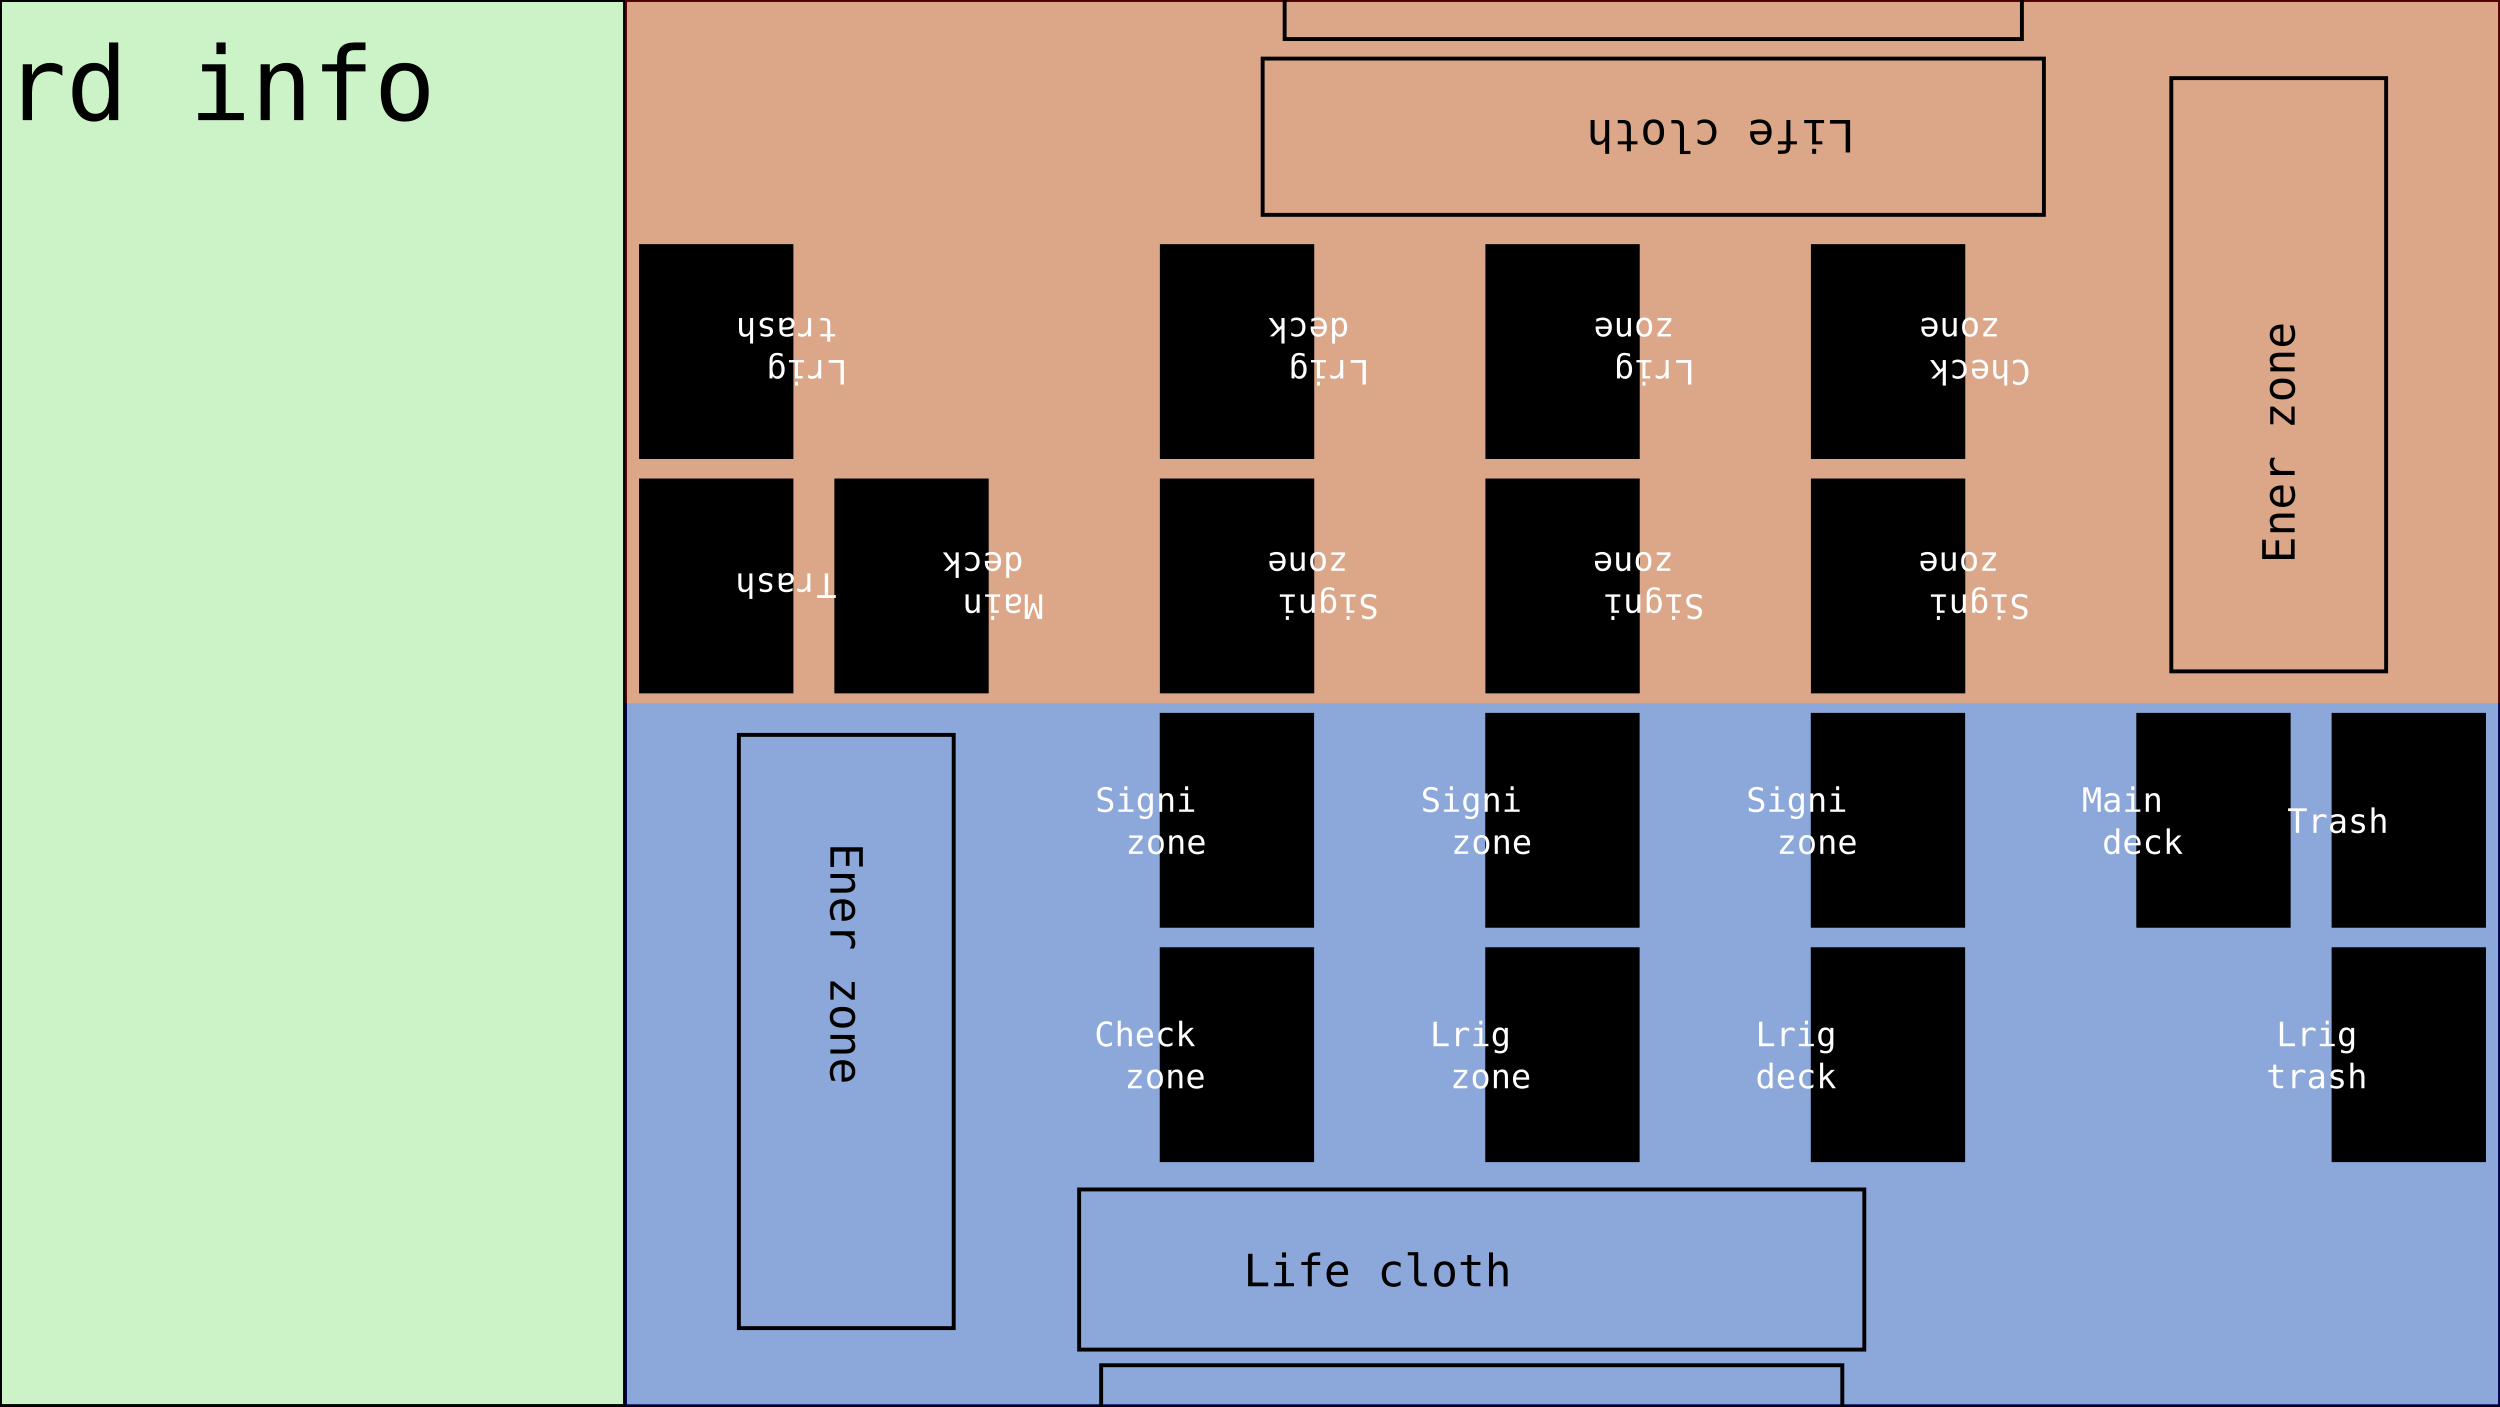
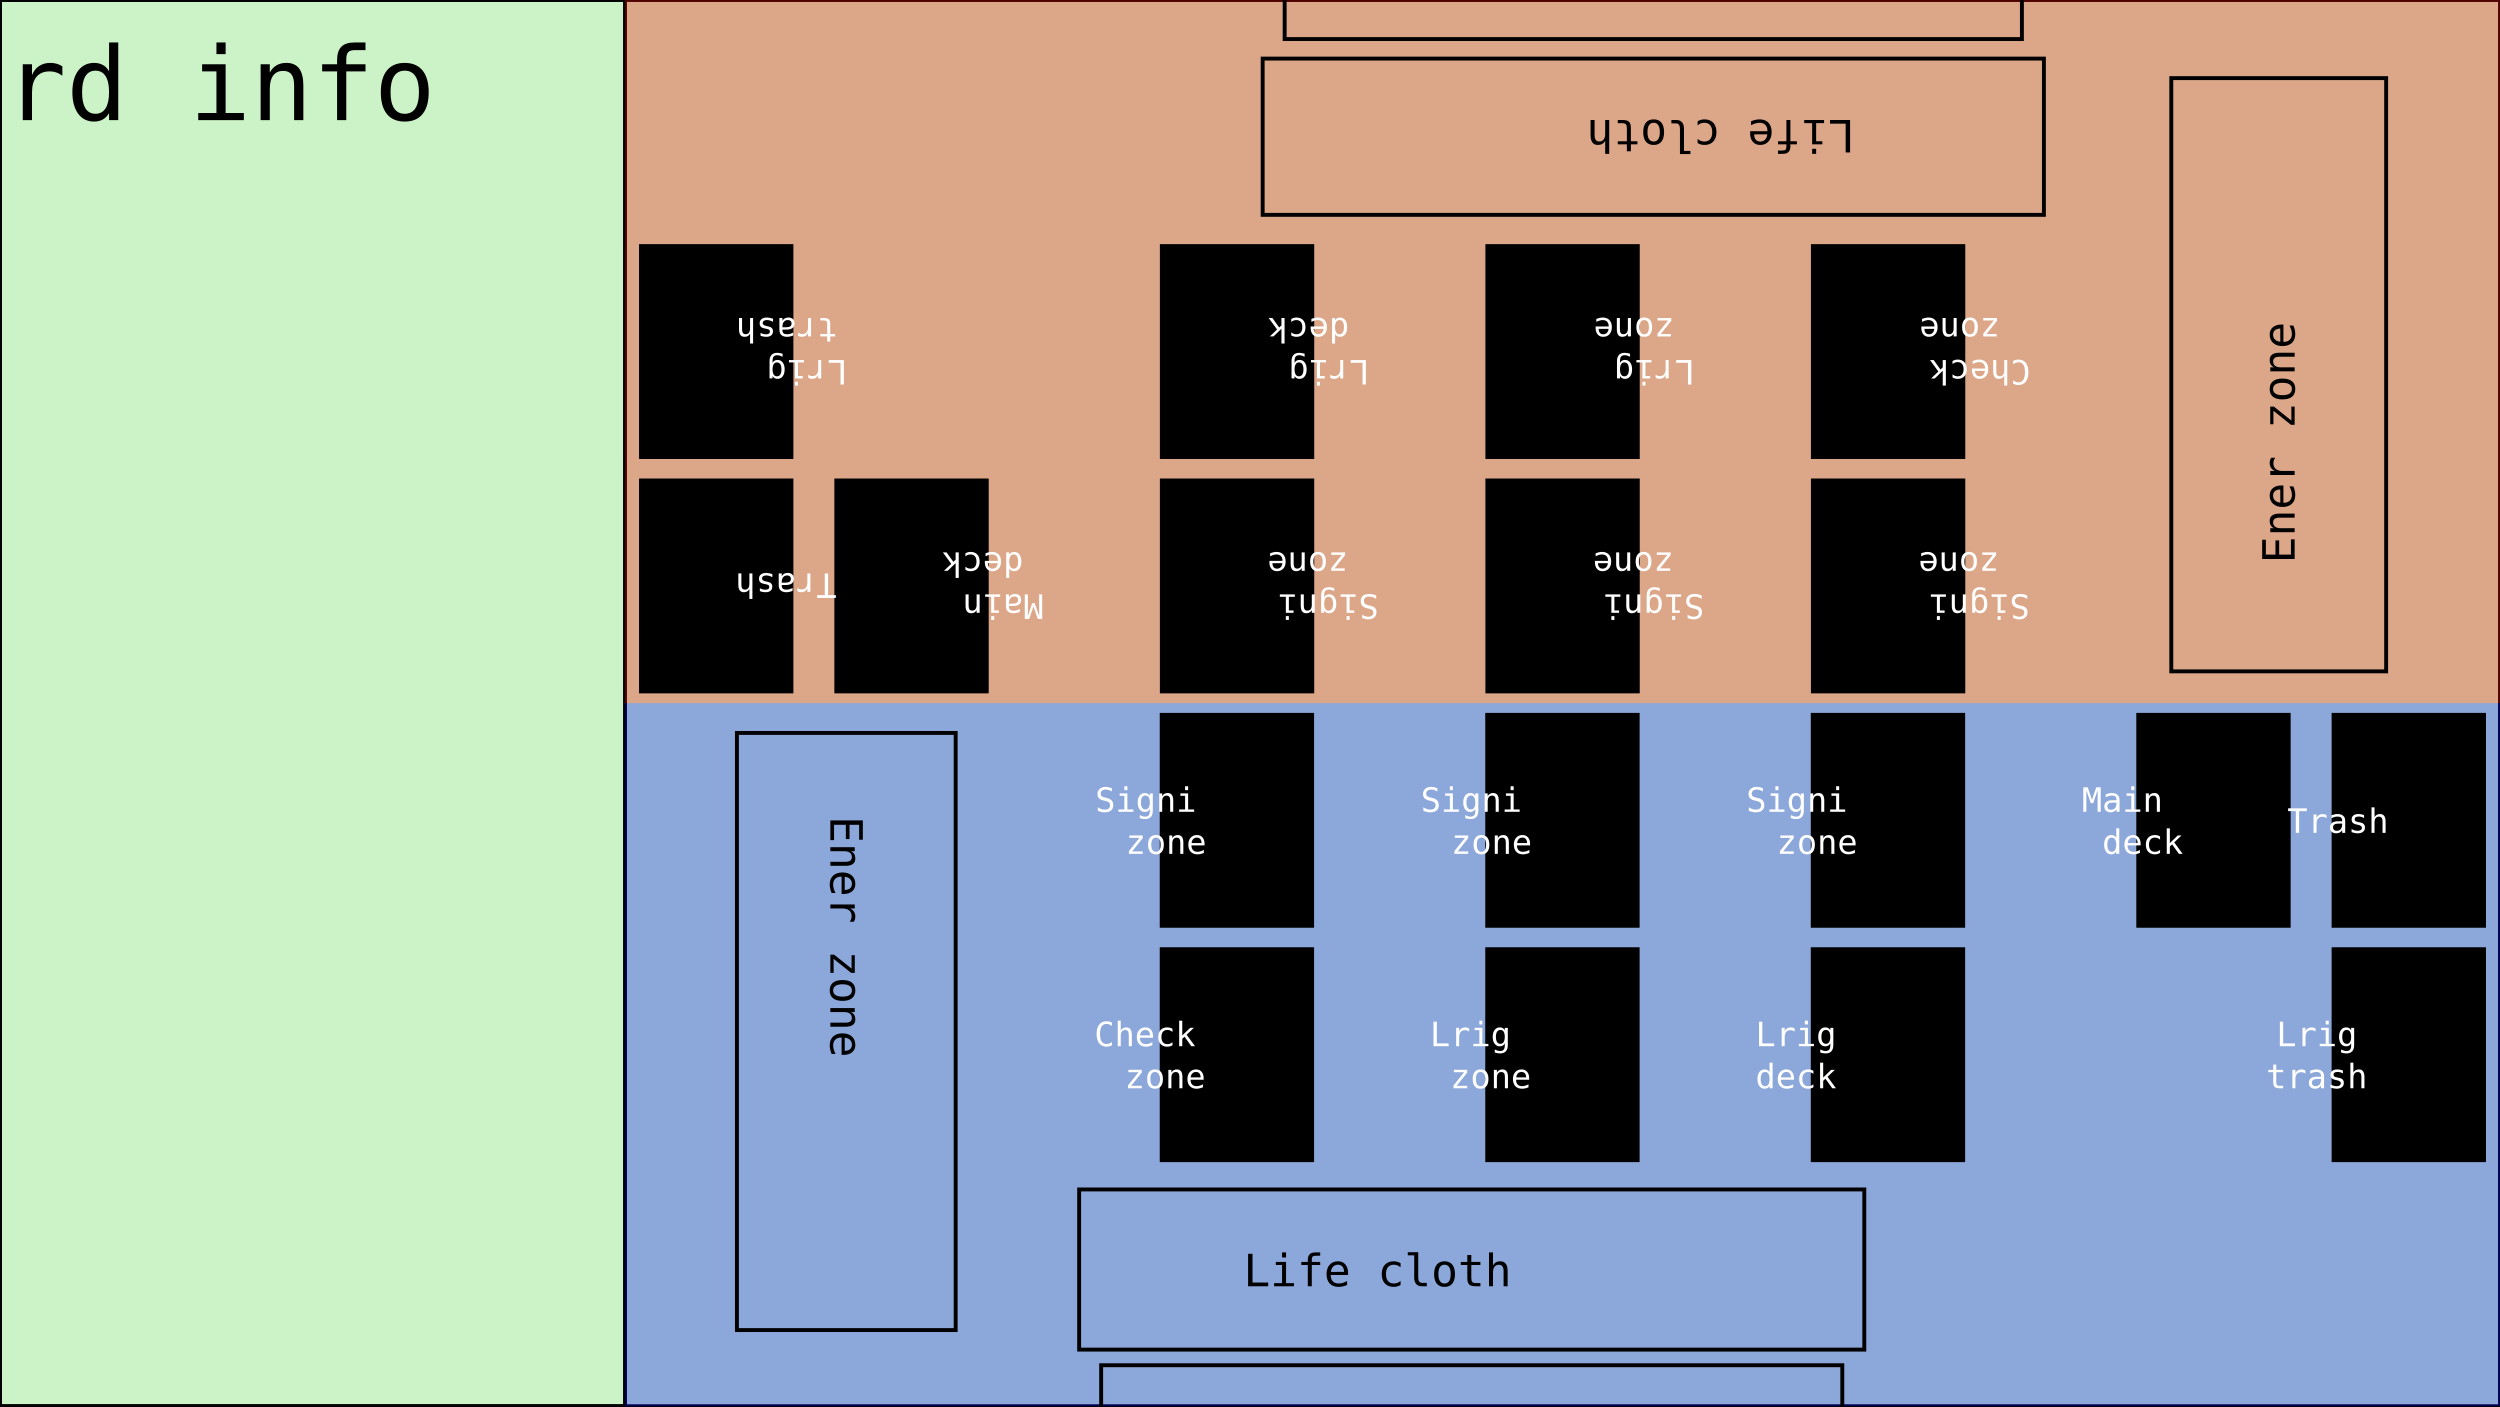
<svg xmlns="http://www.w3.org/2000/svg" width="1280" height="720" viewBox="0 0 1280 720" id="svg2" version="1.1">
  <defs id="defs4" />
  <g id="layer1" transform="translate(0,-332.3625)">
    <path style="opacity:1;fill:#1dff03;fill-opacity:0.172;stroke:#000000;stroke-width:2;stroke-miterlimit:4;stroke-dasharray:none;stroke-dashoffset:0;stroke-opacity:1" d="m 0,1052.362 1280,0 0,-720 -1280,0 z" id="rect4133" />
    <rect style="opacity:1;fill:none;fill-opacity:1;stroke:#000000;stroke-width:2;stroke-miterlimit:4;stroke-dasharray:none;stroke-dashoffset:0;stroke-opacity:1" id="rect3355" width="320" height="720" x="0" y="332.362">
      </rect>
    <text xml:space="preserve" style="font-style:normal;font-variant:normal;font-weight:normal;font-stretch:normal;font-size:52.339px;font-family:'Bitstream Vera Sans Mono';-inkscape-font-specification:'Bitstream Vera Sans Mono';text-align:center;text-anchor:middle;opacity:1;fill:#000000;fill-opacity:1;stroke:none;stroke-width:2;stroke-miterlimit:4;stroke-dasharray:none;stroke-dashoffset:0;stroke-opacity:1" x="159.962" y="393.876" id="text3460">
      <tspan id="tspan3462" x="159.962" y="393.876">Card info</tspan>
    </text>
    <rect style="opacity:1;fill:#0000ff;fill-opacity:0.313;stroke:none;stroke-width:2;stroke-miterlimit:4;stroke-dasharray:none;stroke-dashoffset:0;stroke-opacity:1" id="rect5684" width="960.003" height="360" x="320.001" y="692.362" />
-     <path style="opacity:1;fill:none;fill-opacity:1;stroke:#000000;stroke-width:2;stroke-miterlimit:4;stroke-dasharray:none;stroke-dashoffset:0;stroke-opacity:1" d="m 488.3,708.626 0,303.736 -110,0 0,-303.736 z" id="rect3367">
-       </path>
-     <text id="text3464" y="-425.149" x="860.066" style="font-style:normal;font-variant:normal;font-weight:normal;font-stretch:normal;font-size:22.805px;font-family:'Bitstream Vera Sans Mono';-inkscape-font-specification:'Bitstream Vera Sans Mono';text-align:center;text-anchor:middle;opacity:1;fill:#000000;fill-opacity:1;stroke:none;stroke-width:2;stroke-miterlimit:4;stroke-dasharray:none;stroke-dashoffset:0;stroke-opacity:1" xml:space="preserve" transform="matrix(0,1,-1,0,0,0)">
-       <tspan y="-425.149" x="860.066" id="tspan3466">Ener zone</tspan>
-     </text>
    <g id="g3534">
-       <rect y="941.362" x="552.524" height="82" width="402" id="rect3532" style="opacity:1;fill:none;fill-opacity:1;stroke:#000000;stroke-width:2;stroke-miterlimit:4;stroke-dasharray:none;stroke-dashoffset:0;stroke-opacity:1.0" />
+       <rect y="941.362" x="552.524" height="82" width="402" id="rect3532" style="opacity:1;fill:none;fill-opacity:1;stroke:#000000;stroke-width:2;stroke-miterlimit:4;stroke-dasharray:none;stroke-dashoffset:0;stroke-opacity:1" />
      <text id="text3468" y="990.926" x="753.335" style="font-style:normal;font-variant:normal;font-weight:normal;font-stretch:normal;font-size:22.805px;font-family:'Bitstream Vera Sans Mono';-inkscape-font-specification:'Bitstream Vera Sans Mono';text-align:center;text-anchor:middle;opacity:1;fill:#000000;fill-opacity:1;stroke:none;stroke-width:2;stroke-miterlimit:4;stroke-dasharray:none;stroke-dashoffset:0;stroke-opacity:1" xml:space="preserve">
        <tspan id="tspan3472" y="990.926" x="753.335">Life cloth</tspan>
      </text>
    </g>
    <g id="g3525">
-       <rect y="1031.362" x="563.789" height="82" width="379.471" id="rect3523" style="opacity:1;fill:none;fill-opacity:0.313;stroke:#000000;stroke-width:2;stroke-miterlimit:4;stroke-dasharray:none;stroke-dashoffset:0;stroke-opacity:1.0" />
+       <rect y="1031.362" x="563.789" height="82" width="379.471" id="rect3523" style="opacity:1;fill:none;fill-opacity:0.313;stroke:#000000;stroke-width:2;stroke-miterlimit:4;stroke-dasharray:none;stroke-dashoffset:0;stroke-opacity:1" />
      <text xml:space="preserve" style="font-style:normal;font-variant:normal;font-weight:normal;font-stretch:normal;font-size:22.805px;font-family:'Bitstream Vera Sans Mono';-inkscape-font-specification:'Bitstream Vera Sans Mono';text-align:center;text-anchor:middle;opacity:1;fill:#000000;fill-opacity:1;stroke:none;stroke-width:2;stroke-miterlimit:4;stroke-dasharray:none;stroke-dashoffset:0;stroke-opacity:1" x="753.819" y="1080.864" id="text3476">
        <tspan x="753.819" y="1080.864" id="tspan3478">Hand</tspan>
      </text>
    </g>
    <g id="g5101" transform="translate(73.789,0)">
      <rect y="697.362" x="520" height="110" width="79.023" id="rect3932" style="opacity:1;fill:#000000;fill-opacity:1;stroke:none;stroke-width:2;stroke-miterlimit:4;stroke-dasharray:none;stroke-dashoffset:0;stroke-opacity:1" />
      <text id="text3934" y="748.021" x="559.515" style="font-style:normal;font-variant:normal;font-weight:normal;font-stretch:normal;font-size:17.216px;font-family:'Bitstream Vera Sans Mono';-inkscape-font-specification:'Bitstream Vera Sans Mono';text-align:center;text-anchor:middle;opacity:1;fill:#ffffff;fill-opacity:1;stroke:none;stroke-width:2;stroke-miterlimit:4;stroke-dasharray:none;stroke-dashoffset:0;stroke-opacity:1" xml:space="preserve">
        <tspan id="tspan3936" y="748.021" x="559.515">Signi</tspan>
        <tspan id="tspan3938" y="769.541" x="559.515">zone</tspan>
      </text>
    </g>
    <g id="g5126" transform="translate(73.789,0)">
      <rect style="opacity:1;fill:#000000;fill-opacity:1;stroke:none;stroke-width:2;stroke-miterlimit:4;stroke-dasharray:none;stroke-dashoffset:0;stroke-opacity:1" id="rect3983" width="79.023" height="110" x="520" y="817.362" />
      <text id="text3921" y="868.021" x="559.053" style="font-style:normal;font-variant:normal;font-weight:normal;font-stretch:normal;font-size:17.216px;font-family:'Bitstream Vera Sans Mono';-inkscape-font-specification:'Bitstream Vera Sans Mono';text-align:center;text-anchor:middle;opacity:1;fill:#ffffff;fill-opacity:1;stroke:none;stroke-width:2;stroke-miterlimit:4;stroke-dasharray:none;stroke-dashoffset:0;stroke-opacity:1" xml:space="preserve">
        <tspan id="tspan3925" y="868.021" x="559.053">Check</tspan>
        <tspan id="tspan3965" y="889.541" x="559.053">zone</tspan>
      </text>
    </g>
    <rect y="-692.362" x="-1280.004" height="360" width="960.003" id="rect6853" style="opacity:1;fill:#ff0000;fill-opacity:0.313;stroke:none;stroke-width:2;stroke-miterlimit:4;stroke-dasharray:none;stroke-dashoffset:0;stroke-opacity:1" transform="scale(-1,-1)" />
    <path id="path6855" d="m 1111.705,676.098 0,-303.736 110,0 0,303.736 z" style="opacity:1;fill:none;fill-opacity:1;stroke:#000000;stroke-width:2;stroke-miterlimit:4;stroke-dasharray:none;stroke-dashoffset:0;stroke-opacity:1" />
    <path id="path6857" d="m 1046.481,362.362 0,80 -400,0 0,-80 z" style="opacity:1;fill:none;fill-opacity:1;stroke:#000000;stroke-width:2;stroke-miterlimit:4;stroke-dasharray:none;stroke-dashoffset:0;stroke-opacity:1" />
    <path id="path6859" d="m 1035.216,352.363 -377.471,-1e-4 0,-80 377.471,0 z" style="opacity:1;fill:none;fill-opacity:1;stroke:#000000;stroke-width:2;stroke-miterlimit:4;stroke-dasharray:none;stroke-dashoffset:0;stroke-opacity:1" />
    <text transform="matrix(0,-1,1,0,0,0)" xml:space="preserve" style="font-style:normal;font-variant:normal;font-weight:normal;font-stretch:normal;font-size:22.805px;font-family:'Bitstream Vera Sans Mono';-inkscape-font-specification:'Bitstream Vera Sans Mono';text-align:center;text-anchor:middle;opacity:1;fill:#000000;fill-opacity:1;stroke:none;stroke-width:2;stroke-miterlimit:4;stroke-dasharray:none;stroke-dashoffset:0;stroke-opacity:1" x="-524.659" y="1174.856" id="text6861">
      <tspan id="tspan6863" x="-524.659" y="1174.856">Ener zone</tspan>
    </text>
    <text id="text6865" y="-393.799" x="-846.67" style="font-style:normal;font-variant:normal;font-weight:normal;font-stretch:normal;font-size:22.805px;font-family:'Bitstream Vera Sans Mono';-inkscape-font-specification:'Bitstream Vera Sans Mono';text-align:center;text-anchor:middle;opacity:1;fill:#000000;fill-opacity:1;stroke:none;stroke-width:2;stroke-miterlimit:4;stroke-dasharray:none;stroke-dashoffset:0;stroke-opacity:1" xml:space="preserve" transform="scale(-1,-1)">
      <tspan id="tspan6867" y="-393.799" x="-846.67">Life cloth</tspan>
    </text>
    <text xml:space="preserve" style="font-style:normal;font-variant:normal;font-weight:normal;font-stretch:normal;font-size:22.805px;font-family:'Bitstream Vera Sans Mono';-inkscape-font-specification:'Bitstream Vera Sans Mono';text-align:center;text-anchor:middle;opacity:1;fill:#000000;fill-opacity:1;stroke:none;stroke-width:2;stroke-miterlimit:4;stroke-dasharray:none;stroke-dashoffset:0;stroke-opacity:1" x="-846.186" y="-303.861" id="text6869" transform="scale(-1,-1)">
      <tspan x="-846.186" y="-303.861" id="tspan6871">Hand</tspan>
    </text>
    <g transform="matrix(-1,0,0,-1,1526.216,1384.725)" id="g6873">
      <rect style="opacity:1;fill:#000000;fill-opacity:1;stroke:none;stroke-width:2;stroke-miterlimit:4;stroke-dasharray:none;stroke-dashoffset:0;stroke-opacity:1" id="rect6875" width="79.023" height="110" x="520" y="697.362" />
      <text xml:space="preserve" style="font-style:normal;font-variant:normal;font-weight:normal;font-stretch:normal;font-size:17.216px;font-family:'Bitstream Vera Sans Mono';-inkscape-font-specification:'Bitstream Vera Sans Mono';text-align:center;text-anchor:middle;opacity:1;fill:#ffffff;fill-opacity:1;stroke:none;stroke-width:2;stroke-miterlimit:4;stroke-dasharray:none;stroke-dashoffset:0;stroke-opacity:1" x="559.515" y="748.021" id="text6877">
        <tspan x="559.515" y="748.021" id="tspan6879">Signi</tspan>
        <tspan x="559.515" y="769.541" id="tspan6881">zone</tspan>
      </text>
    </g>
    <g transform="matrix(-1,0,0,-1,1519.549,1384.725)" id="g6883">
      <g id="g6885" transform="translate(149.0005,0)">
        <path style="opacity:1;fill:#000000;fill-opacity:1;stroke:none;stroke-width:2;stroke-miterlimit:4;stroke-dasharray:none;stroke-dashoffset:0;stroke-opacity:1" d="m 531,697.362 79.023,0 0,110 -79.023,0 z" id="path6887" />
      </g>
      <text id="text6889" y="748.021" x="719.515" style="font-style:normal;font-variant:normal;font-weight:normal;font-stretch:normal;font-size:17.216px;font-family:'Bitstream Vera Sans Mono';-inkscape-font-specification:'Bitstream Vera Sans Mono';text-align:center;text-anchor:middle;opacity:1;fill:#ffffff;fill-opacity:1;stroke:none;stroke-width:2;stroke-miterlimit:4;stroke-dasharray:none;stroke-dashoffset:0;stroke-opacity:1" xml:space="preserve">
        <tspan id="tspan6891" y="748.021" x="719.515">Signi</tspan>
        <tspan id="tspan6893" y="769.541" x="719.515">zone</tspan>
      </text>
    </g>
    <g transform="matrix(-1,0,0,-1,1512.883,1384.725)" id="g6895">
      <path id="path6897" d="m 840,697.362 79.023,0 0,110 -79.023,0 z" style="opacity:1;fill:#000000;fill-opacity:1;stroke:none;stroke-width:2;stroke-miterlimit:4;stroke-dasharray:none;stroke-dashoffset:0;stroke-opacity:1" />
      <text xml:space="preserve" style="font-style:normal;font-variant:normal;font-weight:normal;font-stretch:normal;font-size:17.216px;font-family:'Bitstream Vera Sans Mono';-inkscape-font-specification:'Bitstream Vera Sans Mono';text-align:center;text-anchor:middle;opacity:1;fill:#ffffff;fill-opacity:1;stroke:none;stroke-width:2;stroke-miterlimit:4;stroke-dasharray:none;stroke-dashoffset:0;stroke-opacity:1" x="879.515" y="748.021" id="text6899">
        <tspan x="879.515" y="748.021" id="tspan6901">Signi</tspan>
        <tspan x="879.515" y="769.541" id="tspan6903">zone</tspan>
      </text>
    </g>
    <g transform="matrix(-1,0,0,-1,1506.216,1384.725)" id="g6905">
      <path id="path6907" d="m 1000,697.362 79.023,0 0,110 -79.023,0 z" style="opacity:1;fill:#000000;fill-opacity:1;stroke:none;stroke-width:2;stroke-miterlimit:4;stroke-dasharray:none;stroke-dashoffset:0;stroke-opacity:1" />
      <text id="text6909" y="748.021" x="1039.276" style="font-style:normal;font-variant:normal;font-weight:normal;font-stretch:normal;font-size:17.216px;font-family:'Bitstream Vera Sans Mono';-inkscape-font-specification:'Bitstream Vera Sans Mono';text-align:center;text-anchor:middle;opacity:1;fill:#ffffff;fill-opacity:1;stroke:none;stroke-width:2;stroke-miterlimit:4;stroke-dasharray:none;stroke-dashoffset:0;stroke-opacity:1" xml:space="preserve">
        <tspan id="tspan6911" y="748.021" x="1039.276">Main</tspan>
        <tspan y="769.541" x="1039.276" id="tspan6913">deck</tspan>
      </text>
    </g>
    <g transform="matrix(-1,0,0,-1,1526.216,1384.725)" id="g6915">
      <rect y="817.362" x="520" height="110" width="79.023" id="rect6917" style="opacity:1;fill:#000000;fill-opacity:1;stroke:none;stroke-width:2;stroke-miterlimit:4;stroke-dasharray:none;stroke-dashoffset:0;stroke-opacity:1" />
      <text xml:space="preserve" style="font-style:normal;font-variant:normal;font-weight:normal;font-stretch:normal;font-size:17.216px;font-family:'Bitstream Vera Sans Mono';-inkscape-font-specification:'Bitstream Vera Sans Mono';text-align:center;text-anchor:middle;opacity:1;fill:#ffffff;fill-opacity:1;stroke:none;stroke-width:2;stroke-miterlimit:4;stroke-dasharray:none;stroke-dashoffset:0;stroke-opacity:1" x="559.053" y="868.021" id="text6919">
        <tspan x="559.053" y="868.021" id="tspan6921">Check</tspan>
        <tspan x="559.053" y="889.541" id="tspan6923">zone</tspan>
      </text>
    </g>
    <g transform="matrix(-1,0,0,-1,1519.549,1384.725)" id="g6925">
      <g transform="translate(149.0005,120)" id="g6927">
        <path style="opacity:1;fill:#000000;fill-opacity:1;stroke:none;stroke-width:2;stroke-miterlimit:4;stroke-dasharray:none;stroke-dashoffset:0;stroke-opacity:1" d="m 531,697.362 79.023,0 0,110 -79.023,0 z" id="path6929" />
        <g style="font-style:normal;font-variant:normal;font-weight:normal;font-stretch:normal;font-size:17.216px;font-family:'Bitstream Vera Sans Mono';-inkscape-font-specification:'Bitstream Vera Sans Mono';text-align:center;text-anchor:middle;opacity:1;fill:#ffffff;fill-opacity:1;stroke:none;stroke-width:2;stroke-miterlimit:4;stroke-dasharray:none;stroke-dashoffset:0;stroke-opacity:1" id="g6931" />
      </g>
      <text id="text6933" y="868.021" x="719.162" style="font-style:normal;font-variant:normal;font-weight:normal;font-stretch:normal;font-size:17.216px;font-family:'Bitstream Vera Sans Mono';-inkscape-font-specification:'Bitstream Vera Sans Mono';text-align:center;text-anchor:middle;opacity:1;fill:#ffffff;fill-opacity:1;stroke:none;stroke-width:2;stroke-miterlimit:4;stroke-dasharray:none;stroke-dashoffset:0;stroke-opacity:1" xml:space="preserve">
        <tspan id="tspan6935" y="868.021" x="719.162">Lrig</tspan>
        <tspan y="889.541" x="719.162" id="tspan6937">zone</tspan>
      </text>
    </g>
    <g transform="matrix(-1,0,0,-1,1512.883,1384.725)" id="g6939">
      <path id="path6941" d="m 840,817.362 79.023,0 0,110 -79.023,0 z" style="opacity:1;fill:#000000;fill-opacity:1;stroke:none;stroke-width:2;stroke-miterlimit:4;stroke-dasharray:none;stroke-dashoffset:0;stroke-opacity:1" />
      <text xml:space="preserve" style="font-style:normal;font-variant:normal;font-weight:normal;font-stretch:normal;font-size:17.216px;font-family:'Bitstream Vera Sans Mono';-inkscape-font-specification:'Bitstream Vera Sans Mono';text-align:center;text-anchor:middle;opacity:1;fill:#ffffff;fill-opacity:1;stroke:none;stroke-width:2;stroke-miterlimit:4;stroke-dasharray:none;stroke-dashoffset:0;stroke-opacity:1" x="879.12" y="868.021" id="text6943">
        <tspan x="879.12" y="868.021" id="tspan6945">Lrig</tspan>
        <tspan x="879.12" y="889.541" id="tspan6947">deck</tspan>
      </text>
    </g>
    <g transform="matrix(-1,0,0,-1,1406.216,1504.725)" id="g6949">
      <path id="path6951" d="m 1000,817.362 79.023,0 0,110 -79.023,0 z" style="opacity:1;fill:#000000;fill-opacity:1;stroke:none;stroke-width:2;stroke-miterlimit:4;stroke-dasharray:none;stroke-dashoffset:0;stroke-opacity:1" />
      <text id="text6953" y="878.781" x="1040.074" style="font-style:normal;font-variant:normal;font-weight:normal;font-stretch:normal;font-size:17.216px;font-family:'Bitstream Vera Sans Mono';-inkscape-font-specification:'Bitstream Vera Sans Mono';text-align:center;text-anchor:middle;opacity:1;fill:#ffffff;fill-opacity:1;stroke:none;stroke-width:2;stroke-miterlimit:4;stroke-dasharray:none;stroke-dashoffset:0;stroke-opacity:1" xml:space="preserve">
        <tspan id="tspan6955" y="878.781" x="1040.074">Trash</tspan>
      </text>
    </g>
    <g transform="matrix(-1,0,0,-1,1566.216,1384.725)" id="g6957">
      <path id="path6959" d="m 1160,817.362 79.023,0 -4e-4,110 -79.023,0 z" style="opacity:1;fill:#000000;fill-opacity:1;stroke:none;stroke-width:2;stroke-miterlimit:4;stroke-dasharray:none;stroke-dashoffset:0;stroke-opacity:1" />
      <text xml:space="preserve" style="font-style:normal;font-variant:normal;font-weight:normal;font-stretch:normal;font-size:17.216px;font-family:'Bitstream Vera Sans Mono';-inkscape-font-specification:'Bitstream Vera Sans Mono';text-align:center;text-anchor:middle;opacity:1;fill:#ffffff;fill-opacity:1;stroke:none;stroke-width:2;stroke-miterlimit:4;stroke-dasharray:none;stroke-dashoffset:0;stroke-opacity:1" x="1199.721" y="868.021" id="text6961">
        <tspan x="1199.721" y="868.021" id="tspan6963">Lrig</tspan>
        <tspan x="1199.721" y="889.541" id="tspan6965">trash</tspan>
      </text>
    </g>
    <g transform="translate(240.456,0)" id="g7103">
      <rect style="opacity:1;fill:#000000;fill-opacity:1;stroke:none;stroke-width:2;stroke-miterlimit:4;stroke-dasharray:none;stroke-dashoffset:0;stroke-opacity:1" id="rect7107" width="79.023" height="110" x="520" y="697.362" />
      <text xml:space="preserve" style="font-style:normal;font-variant:normal;font-weight:normal;font-stretch:normal;font-size:17.216px;font-family:'Bitstream Vera Sans Mono';-inkscape-font-specification:'Bitstream Vera Sans Mono';text-align:center;text-anchor:middle;opacity:1;fill:#ffffff;fill-opacity:1;stroke:none;stroke-width:2;stroke-miterlimit:4;stroke-dasharray:none;stroke-dashoffset:0;stroke-opacity:1" x="559.515" y="748.021" id="text7109">
        <tspan x="559.515" y="748.021" id="tspan7111">Signi</tspan>
        <tspan x="559.515" y="769.541" id="tspan7113">zone</tspan>
      </text>
    </g>
    <g id="g7115" transform="translate(407.122,0)">
      <rect y="697.362" x="520" height="110" width="79.023" id="rect7119" style="opacity:1;fill:#000000;fill-opacity:1;stroke:none;stroke-width:2;stroke-miterlimit:4;stroke-dasharray:none;stroke-dashoffset:0;stroke-opacity:1" />
      <text id="text7121" y="748.021" x="559.515" style="font-style:normal;font-variant:normal;font-weight:normal;font-stretch:normal;font-size:17.216px;font-family:'Bitstream Vera Sans Mono';-inkscape-font-specification:'Bitstream Vera Sans Mono';text-align:center;text-anchor:middle;opacity:1;fill:#ffffff;fill-opacity:1;stroke:none;stroke-width:2;stroke-miterlimit:4;stroke-dasharray:none;stroke-dashoffset:0;stroke-opacity:1" xml:space="preserve">
        <tspan id="tspan7123" y="748.021" x="559.515">Signi</tspan>
        <tspan id="tspan7125" y="769.541" x="559.515">zone</tspan>
      </text>
    </g>
    <g transform="translate(573.789,0)" id="g7127">
      <rect style="opacity:1;fill:#000000;fill-opacity:1;stroke:none;stroke-width:2;stroke-miterlimit:4;stroke-dasharray:none;stroke-dashoffset:0;stroke-opacity:1" id="rect7131" width="79.023" height="110" x="520" y="697.362" />
      <text xml:space="preserve" style="font-style:normal;font-variant:normal;font-weight:normal;font-stretch:normal;font-size:17.216px;font-family:'Bitstream Vera Sans Mono';-inkscape-font-specification:'Bitstream Vera Sans Mono';text-align:center;text-anchor:middle;opacity:1;fill:#ffffff;fill-opacity:1;stroke:none;stroke-width:2;stroke-miterlimit:4;stroke-dasharray:none;stroke-dashoffset:0;stroke-opacity:1" x="559.515" y="748.021" id="text7133">
        <tspan x="559.515" y="748.021" id="tspan7137">Main</tspan>
        <tspan x="559.515" y="769.541" id="tspan7143">deck</tspan>
      </text>
    </g>
    <g id="g7147" transform="translate(673.789,0)">
      <rect y="697.362" x="520" height="110" width="79.023" id="rect7151" style="opacity:1;fill:#000000;fill-opacity:1;stroke:none;stroke-width:2;stroke-miterlimit:4;stroke-dasharray:none;stroke-dashoffset:0;stroke-opacity:1" />
      <text id="text7153" y="758.781" x="559.515" style="font-style:normal;font-variant:normal;font-weight:normal;font-stretch:normal;font-size:17.216px;font-family:'Bitstream Vera Sans Mono';-inkscape-font-specification:'Bitstream Vera Sans Mono';text-align:center;text-anchor:middle;opacity:1;fill:#ffffff;fill-opacity:1;stroke:none;stroke-width:2;stroke-miterlimit:4;stroke-dasharray:none;stroke-dashoffset:0;stroke-opacity:1" xml:space="preserve">
        <tspan id="tspan7157" y="758.781" x="559.515">Trash</tspan>
      </text>
    </g>
    <g transform="translate(240.456,0)" id="g3470">
      <rect y="817.362" x="520" height="110" width="79.023" id="rect3472" style="opacity:1;fill:#000000;fill-opacity:1;stroke:none;stroke-width:2;stroke-miterlimit:4;stroke-dasharray:none;stroke-dashoffset:0;stroke-opacity:1" />
      <text xml:space="preserve" style="font-style:normal;font-variant:normal;font-weight:normal;font-stretch:normal;font-size:17.216px;font-family:'Bitstream Vera Sans Mono';-inkscape-font-specification:'Bitstream Vera Sans Mono';text-align:center;text-anchor:middle;opacity:1;fill:#ffffff;fill-opacity:1;stroke:none;stroke-width:2;stroke-miterlimit:4;stroke-dasharray:none;stroke-dashoffset:0;stroke-opacity:1" x="559.053" y="868.021" id="text3474">
        <tspan x="559.053" y="868.021" id="tspan3479">Lrig</tspan>
        <tspan x="559.053" y="889.541" id="tspan3493">zone</tspan>
      </text>
    </g>
    <g id="g3481" transform="translate(407.122,0)">
      <rect style="opacity:1;fill:#000000;fill-opacity:1;stroke:none;stroke-width:2;stroke-miterlimit:4;stroke-dasharray:none;stroke-dashoffset:0;stroke-opacity:1" id="rect3483" width="79.023" height="110" x="520" y="817.362" />
      <text id="text3485" y="868.021" x="559.053" style="font-style:normal;font-variant:normal;font-weight:normal;font-stretch:normal;font-size:17.216px;font-family:'Bitstream Vera Sans Mono';-inkscape-font-specification:'Bitstream Vera Sans Mono';text-align:center;text-anchor:middle;opacity:1;fill:#ffffff;fill-opacity:1;stroke:none;stroke-width:2;stroke-miterlimit:4;stroke-dasharray:none;stroke-dashoffset:0;stroke-opacity:1" xml:space="preserve">
        <tspan id="tspan3489" y="868.021" x="559.053">Lrig</tspan>
        <tspan y="889.541" x="559.053" id="tspan3497">deck</tspan>
        <tspan y="911.061" x="559.053" id="tspan3499" />
      </text>
    </g>
    <g transform="translate(673.789,0)" id="g3501">
      <rect y="817.362" x="520" height="110" width="79.023" id="rect3503" style="opacity:1;fill:#000000;fill-opacity:1;stroke:none;stroke-width:2;stroke-miterlimit:4;stroke-dasharray:none;stroke-dashoffset:0;stroke-opacity:1" />
      <text xml:space="preserve" style="font-style:normal;font-variant:normal;font-weight:normal;font-stretch:normal;font-size:17.216px;font-family:'Bitstream Vera Sans Mono';-inkscape-font-specification:'Bitstream Vera Sans Mono';text-align:center;text-anchor:middle;opacity:1;fill:#ffffff;fill-opacity:1;stroke:none;stroke-width:2;stroke-miterlimit:4;stroke-dasharray:none;stroke-dashoffset:0;stroke-opacity:1" x="559.053" y="868.021" id="text3505">
        <tspan x="559.053" y="868.021" id="tspan3507">Lrig</tspan>
        <tspan id="tspan3509" x="559.053" y="889.541">trash</tspan>
        <tspan id="tspan3511" x="559.053" y="911.061" />
      </text>
    </g>
+     <g id="g3491">
+       <text transform="matrix(0,1,-1,0,0,0)" xml:space="preserve" style="font-style:normal;font-variant:normal;font-weight:normal;font-stretch:normal;font-size:22.805px;font-family:'Bitstream Vera Sans Mono';-inkscape-font-specification:'Bitstream Vera Sans Mono';text-align:center;text-anchor:middle;opacity:1;fill:#000000;fill-opacity:1;stroke:none;stroke-width:2;stroke-miterlimit:4;stroke-dasharray:none;stroke-dashoffset:0;stroke-opacity:1" x="860.066" y="-425.149" id="text3464">
+         <tspan id="tspan3466" x="860.066" y="-425.149">Ener zone</tspan>
+       </text>
+       <rect y="707.626" x="377.3" height="305.736" width="112" id="rect3486" style="opacity:1;fill:none;fill-opacity:0.313;stroke:#000000;stroke-width:2;stroke-miterlimit:4;stroke-dasharray:none;stroke-dashoffset:0;stroke-opacity:1" />
+     </g>
  </g>
</svg>
